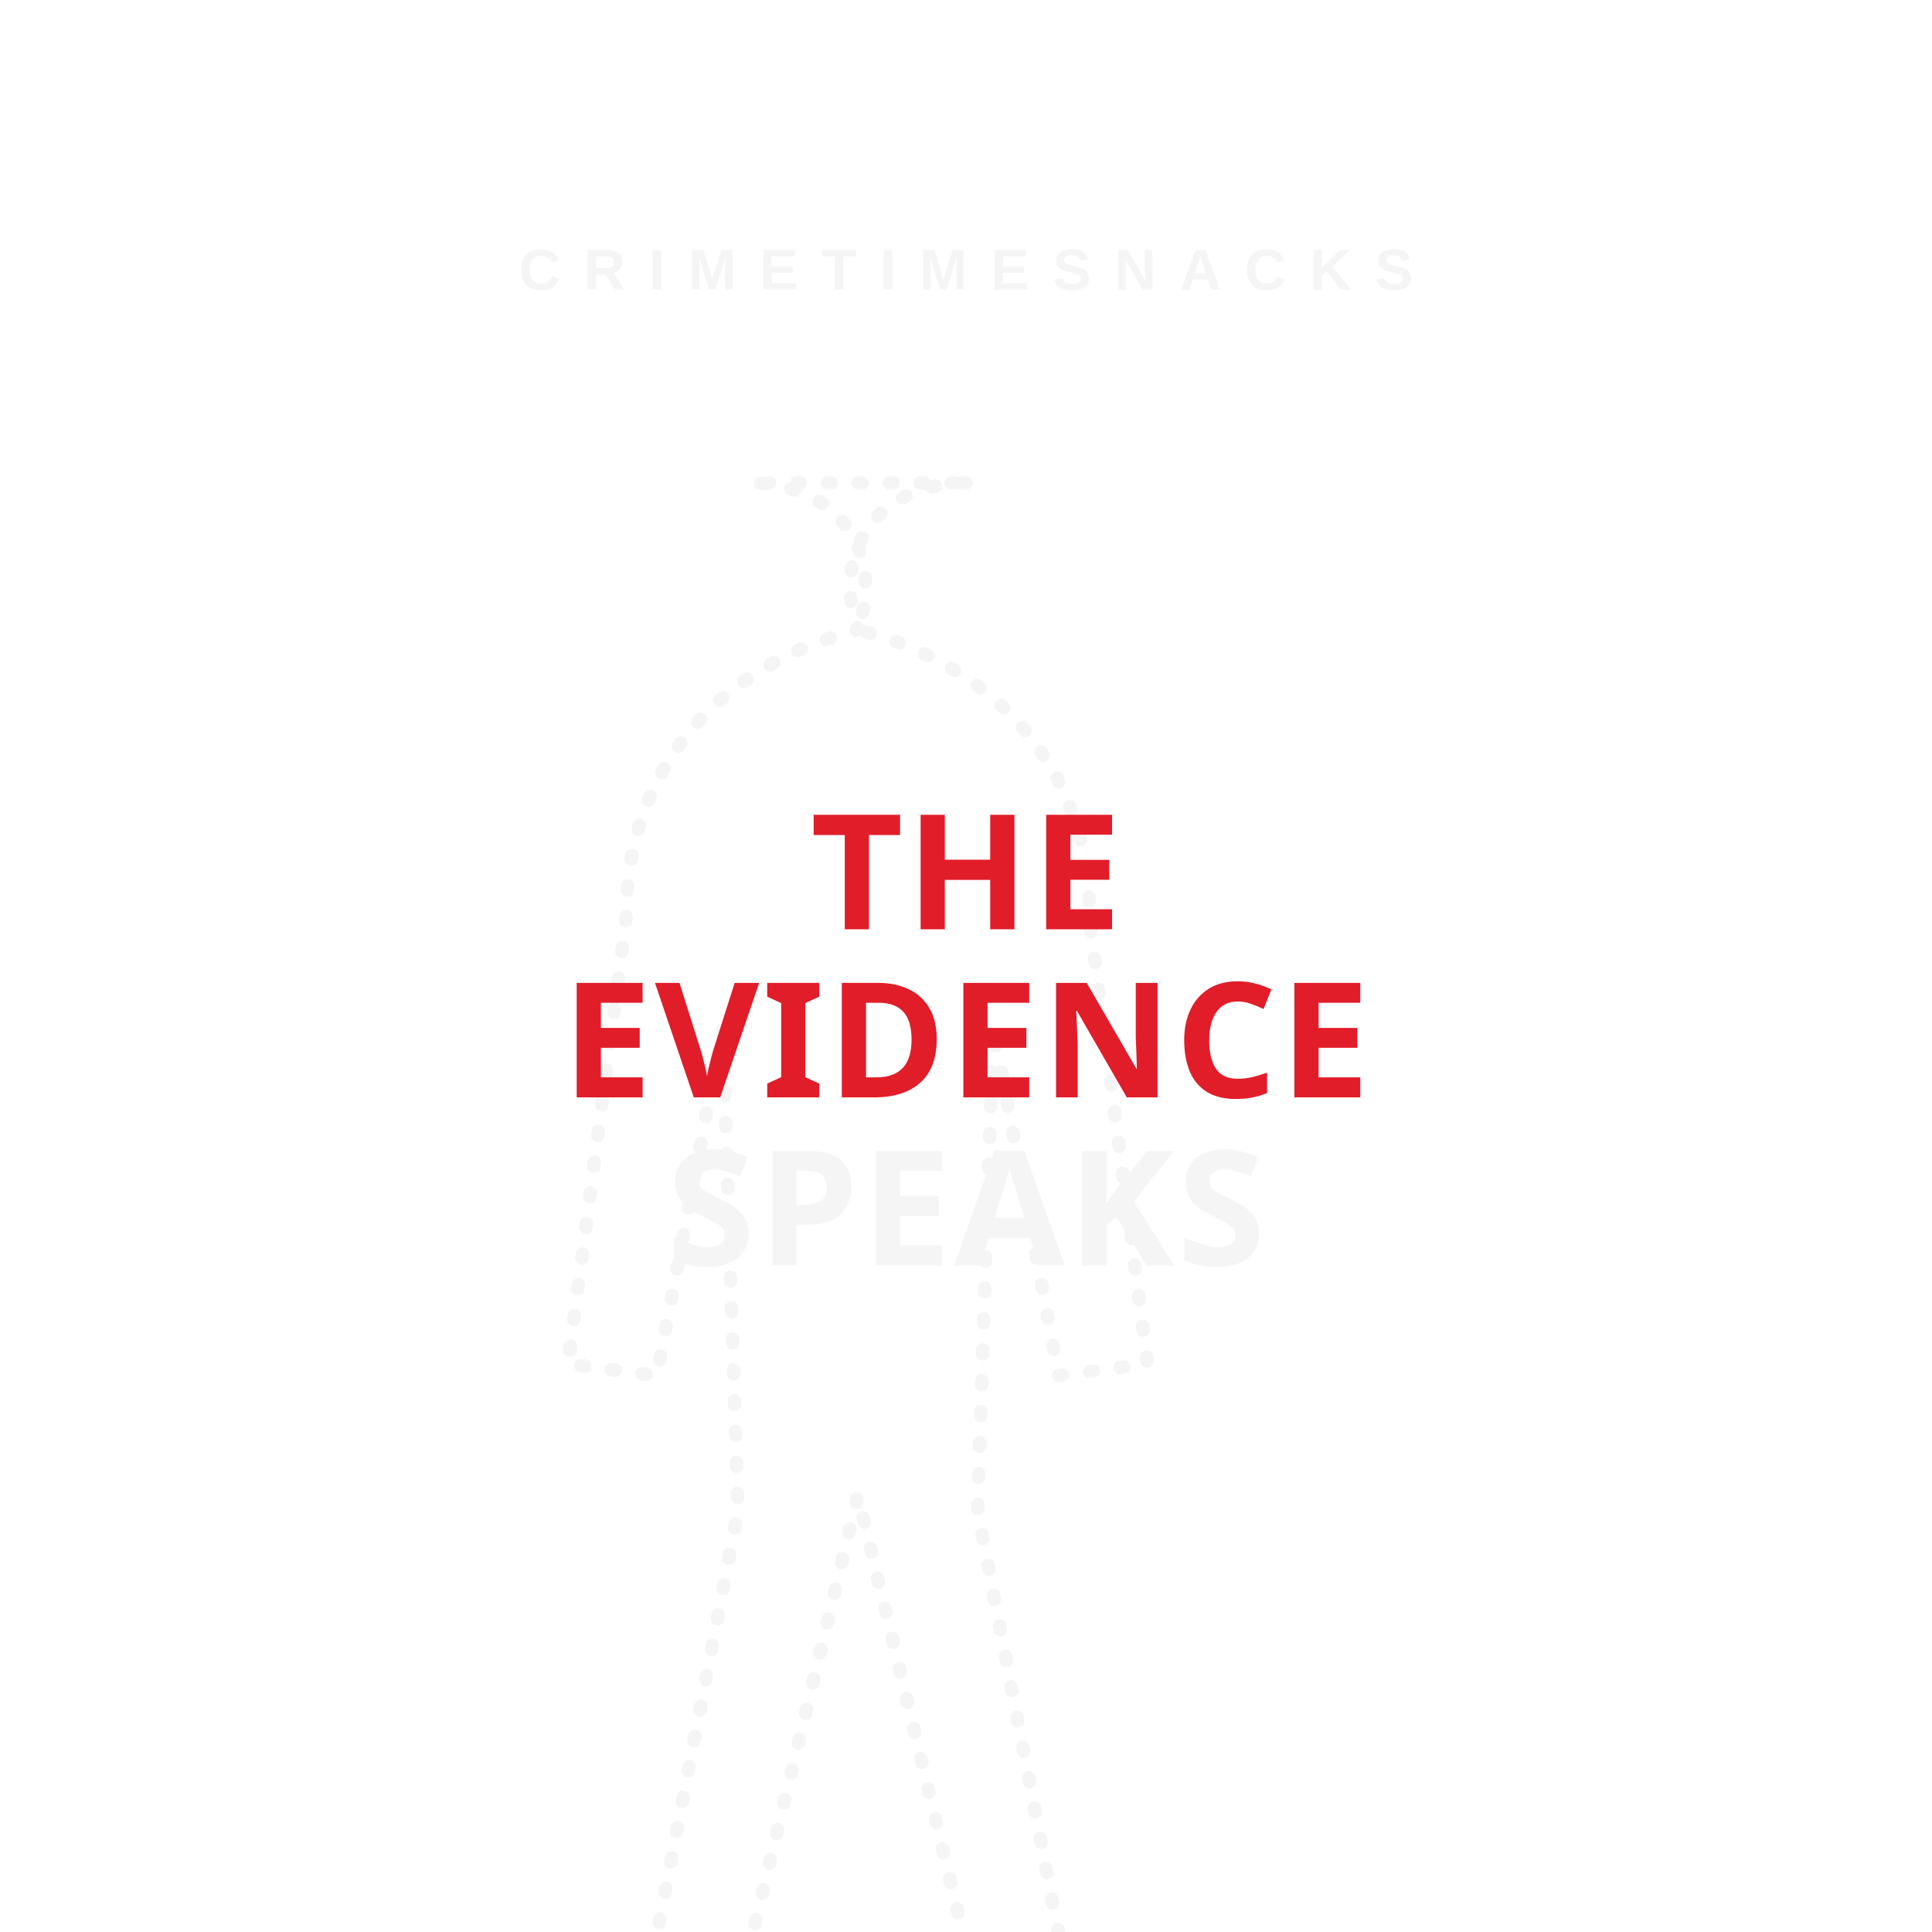
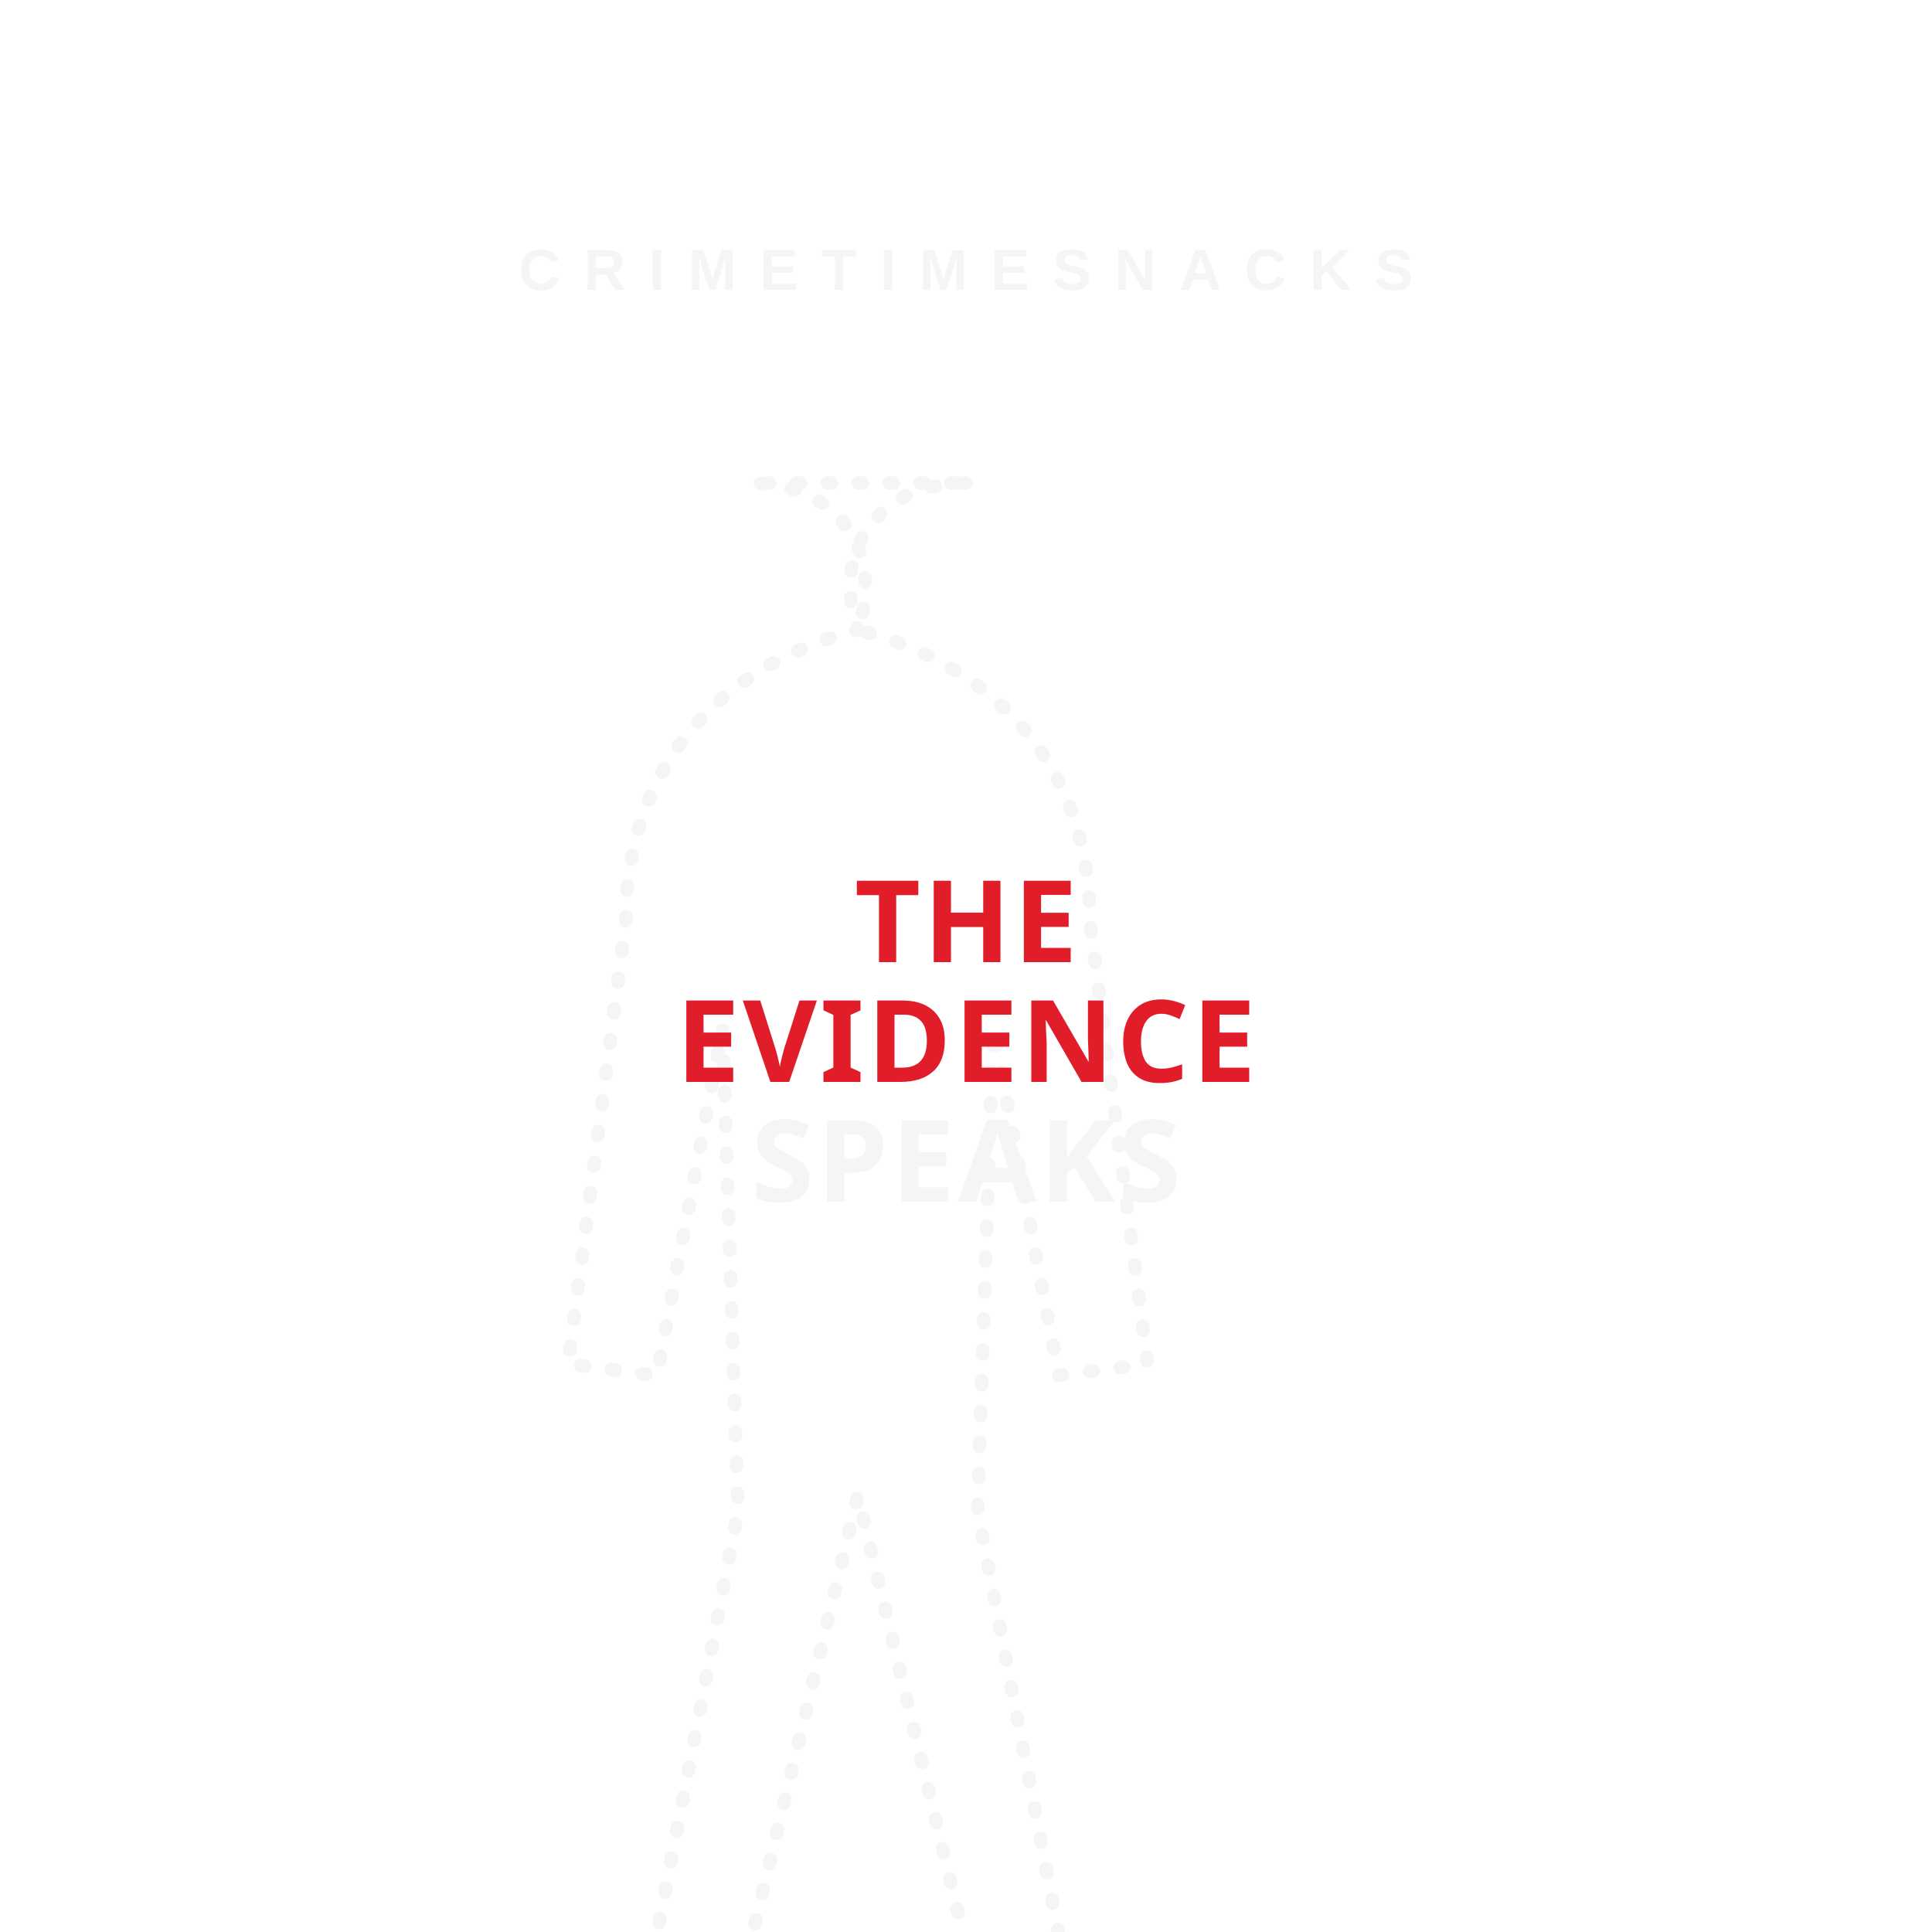
<svg xmlns="http://www.w3.org/2000/svg" viewBox="0 0 1000 1000" width="1000" height="1000" role="img" aria-label="The Evidence Speaks CrimeTimeSnacks design">
  <g>
    <path d="M500 250 c-46 0 -70 36 -56 76 c-70 18 -120 70 -120 150 l-30 230     l46 6 l34 -180 l8 250 l-44 230 l46 12 l60 -250 l60 250 l46 -12 l-44 -230     l8 -250 l34 180 l46 -6 l-30 -230 c0 -80 -50 -132 -120 -150 c14 -40 -10 -76 -56 -76 z" fill="none" stroke="#f5f5f5" stroke-width="7" stroke-linejoin="round" stroke-dasharray="2 14" stroke-linecap="round" />
  </g>
  <text x="500" y="150" font-family="'Montserrat',Arial,sans-serif" font-weight="700" font-size="30" letter-spacing="12" fill="#f5f5f5" text-anchor="middle">CRIMETIMESNACKS</text>
-   <text x="500" y="481" font-family="'Montserrat','Arial Black',Impact,sans-serif" font-weight="900" font-size="83" letter-spacing="1.5" fill="#e11d2a" text-anchor="middle">THE</text>
-   <text x="500" y="568" font-family="'Montserrat','Arial Black',Impact,sans-serif" font-weight="900" font-size="83" letter-spacing="1.5" fill="#e11d2a" text-anchor="middle">EVIDENCE</text>
-   <text x="500" y="655" font-family="'Montserrat','Arial Black',Impact,sans-serif" font-weight="900" font-size="83" letter-spacing="1.5" fill="#f5f5f5" text-anchor="middle">SPEAKS</text>
+   <text x="500" y="498" font-family="'Montserrat','Arial Black',Impact,sans-serif" font-weight="900" font-size="59" letter-spacing="1.5" fill="#e11d2a" text-anchor="middle">THE</text>
+   <text x="500" y="560" font-family="'Montserrat','Arial Black',Impact,sans-serif" font-weight="900" font-size="59" letter-spacing="1.5" fill="#e11d2a" text-anchor="middle" textLength="359" lengthAdjust="spacingAndGlyphs">EVIDENCE</text>
+   <text x="500" y="622" font-family="'Montserrat','Arial Black',Impact,sans-serif" font-weight="900" font-size="59" letter-spacing="1.5" fill="#f5f5f5" text-anchor="middle">SPEAKS</text>
</svg>
